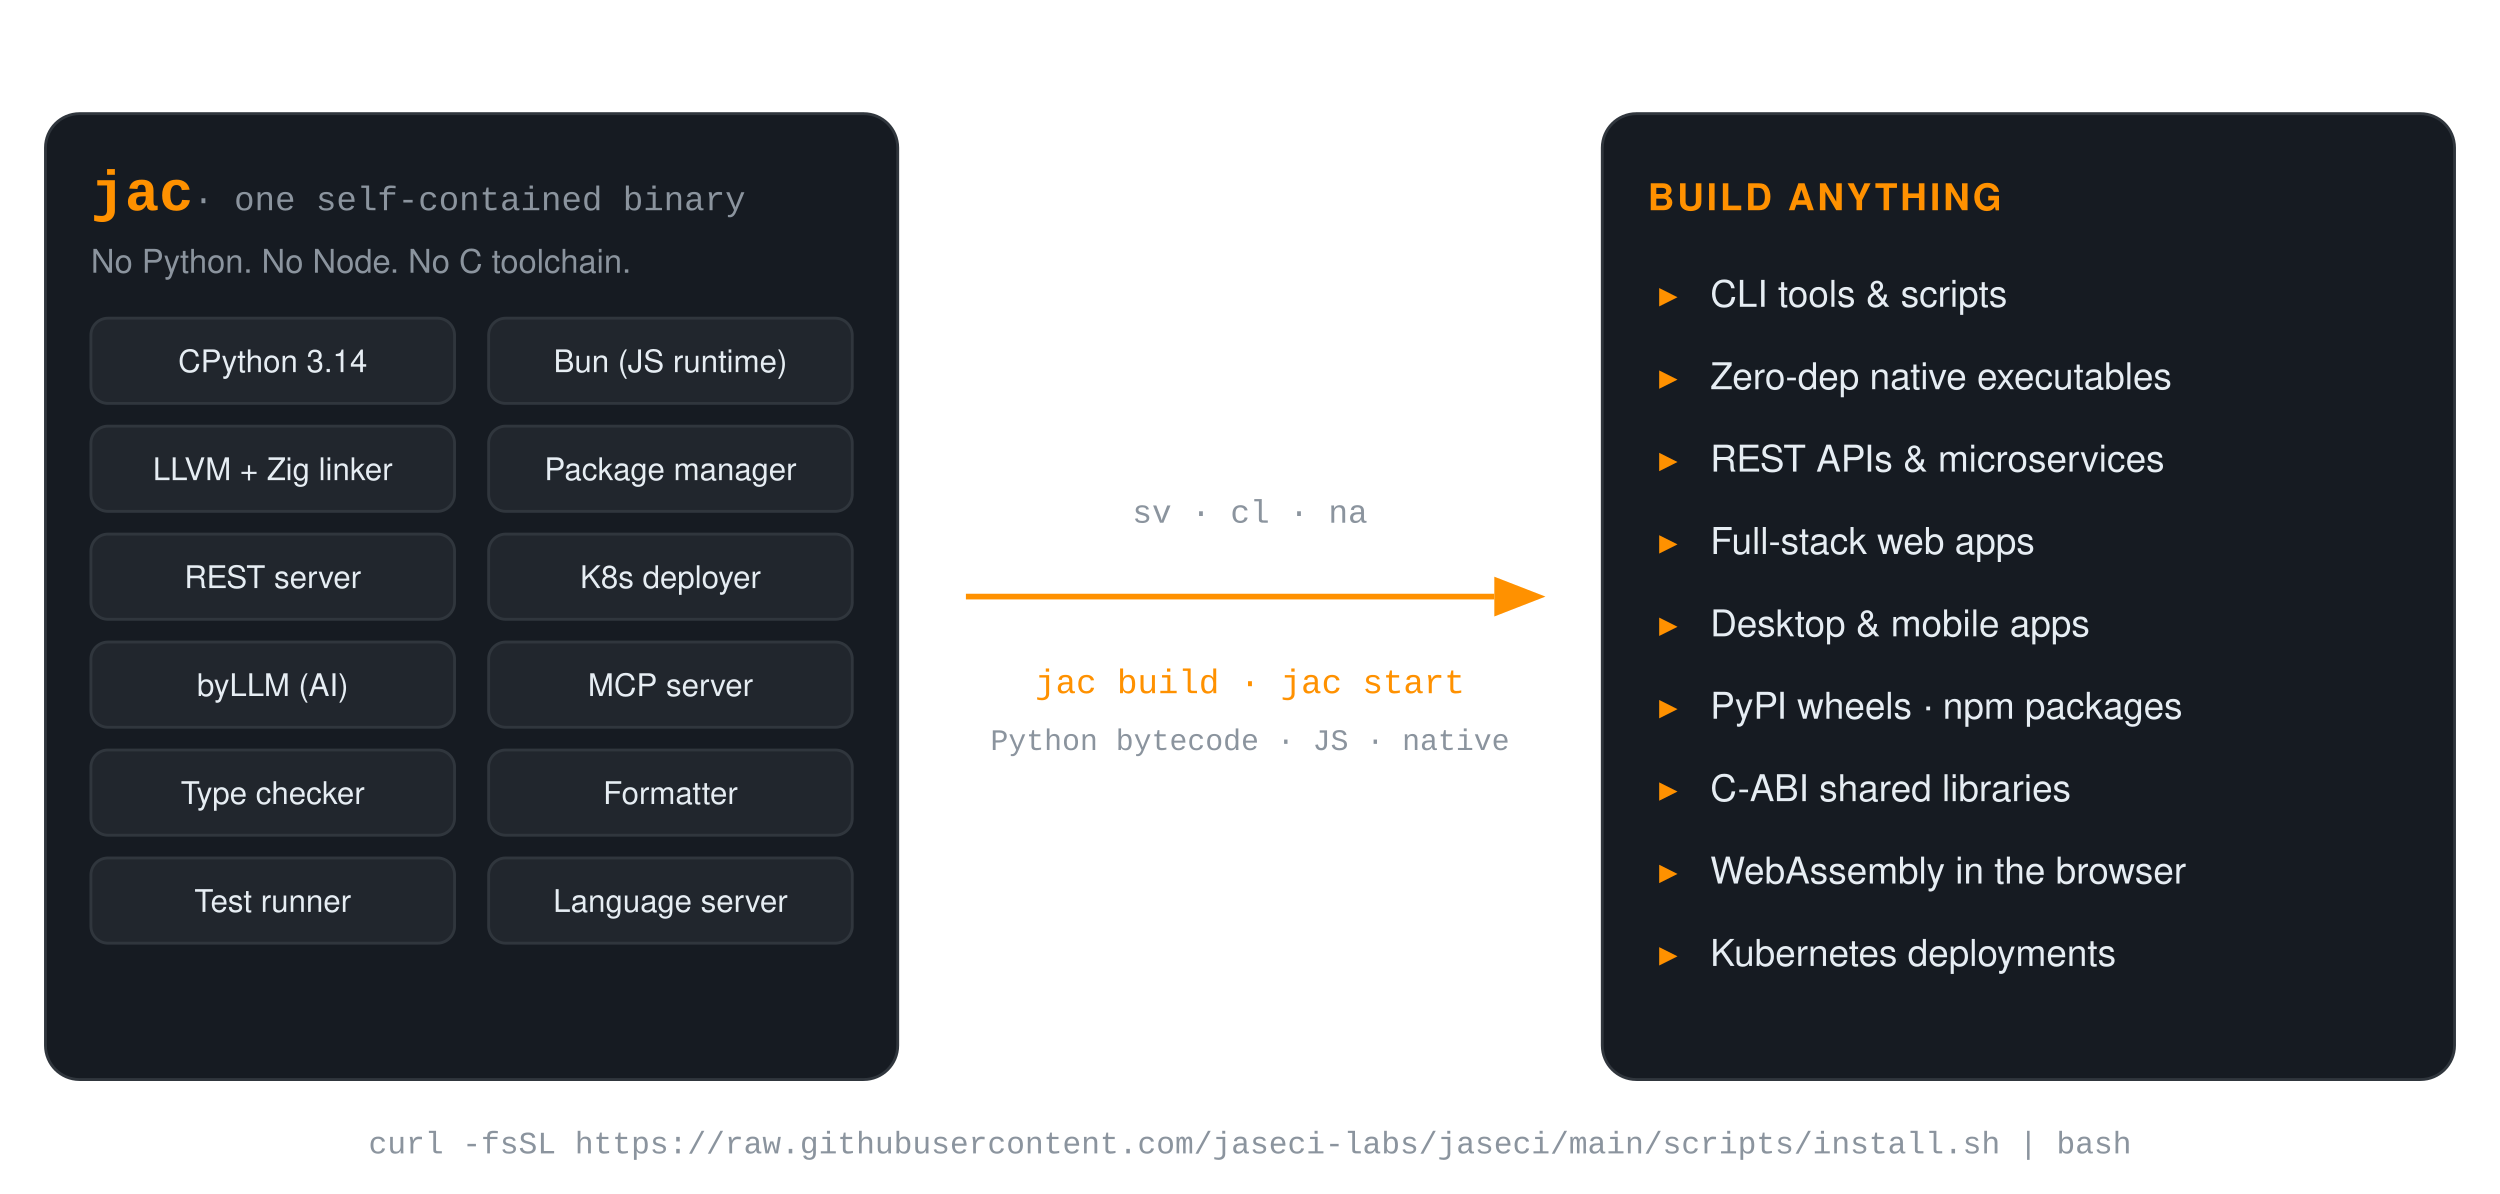
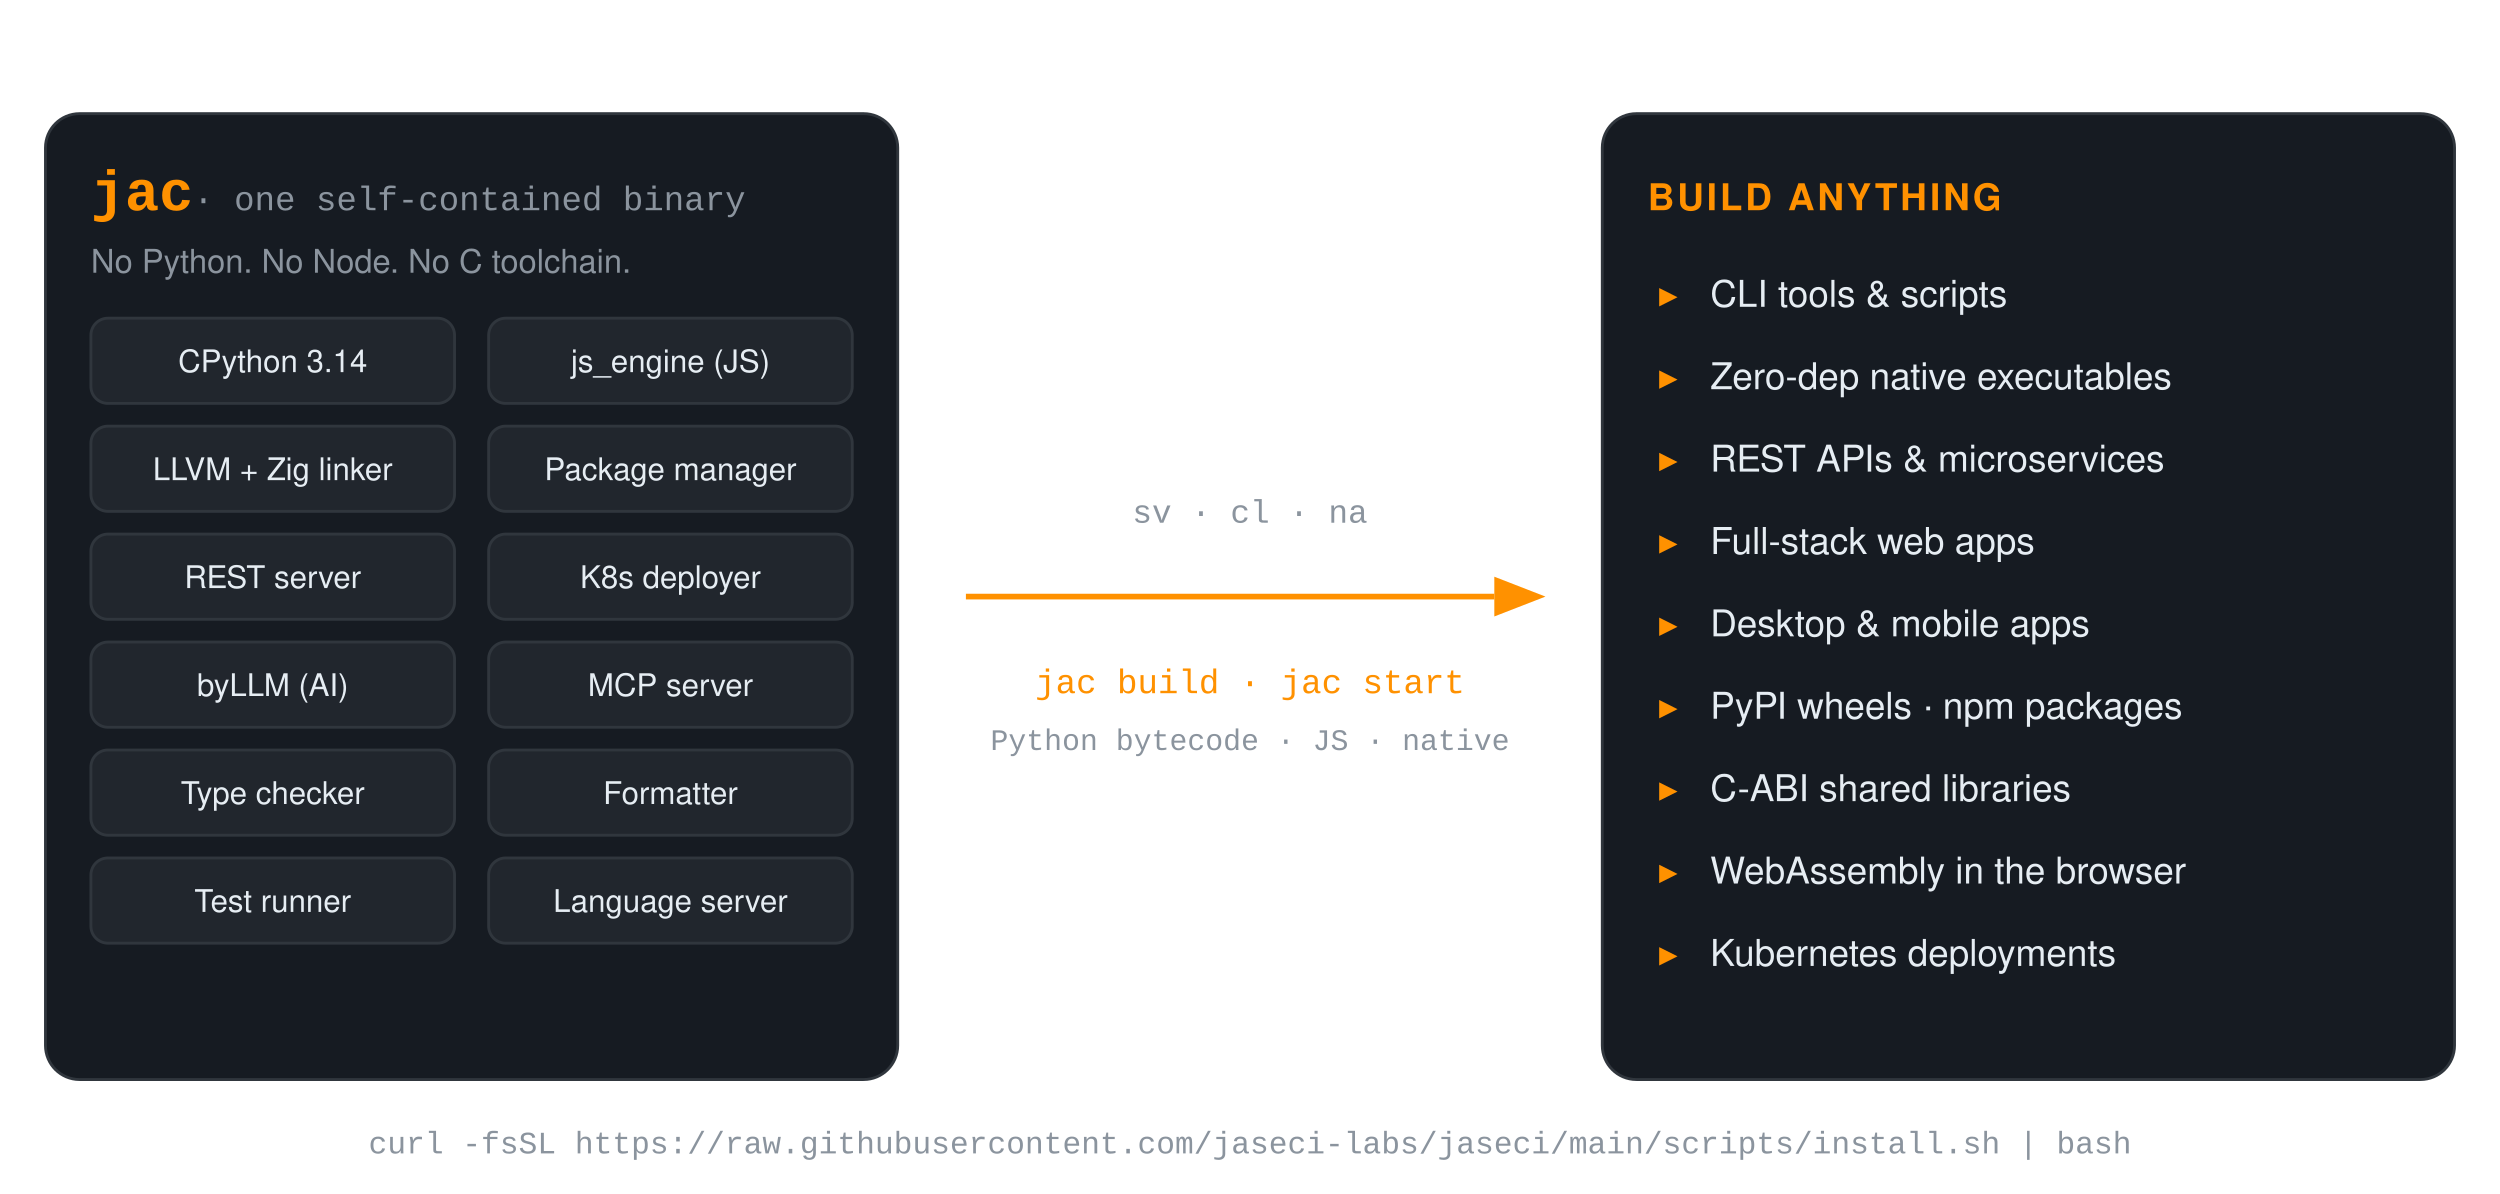
<svg xmlns="http://www.w3.org/2000/svg" width="880" height="420" viewBox="0 0 880 420" role="img" aria-label="Diagram: the single jac binary bundles the entire toolchain and builds every kind of artifact">
  <style>
    .sans { font-family: -apple-system, "Segoe UI", Helvetica, Arial, sans-serif; }
    .mono { font-family: "SFMono-Regular", Consolas, "Liberation Mono", Menlo, monospace; }
    .fg { fill: #e6edf3; }
    .dim { fill: #8b949e; }
    .acc { fill: #ff9100; }
  </style>
  <rect x="16" y="40" width="300" height="340" rx="12" fill="#161b22" stroke="#30363d" />
  <text class="mono acc" x="32" y="74" font-size="20" font-weight="bold">jac<tspan class="dim" font-size="12" font-weight="normal"> · one self-contained binary</tspan>
  </text>
  <text class="sans dim" x="32" y="96" font-size="11.5">No Python. No Node. No C toolchain.</text>
  <g font-size="11" text-anchor="middle" class="sans fg">
    <rect x="32" y="112" width="128" height="30" rx="6" fill="#21262d" stroke="#30363d" />
    <text x="96" y="131">CPython 3.14</text>
    <rect x="172" y="112" width="128" height="30" rx="6" fill="#21262d" stroke="#30363d" />
-     <text x="236" y="131">Bun (JS runtime)</text>
+     <text x="236" y="131">js_engine (JS)</text>
    <rect x="32" y="150" width="128" height="30" rx="6" fill="#21262d" stroke="#30363d" />
    <text x="96" y="169">LLVM + Zig linker</text>
    <rect x="172" y="150" width="128" height="30" rx="6" fill="#21262d" stroke="#30363d" />
    <text x="236" y="169">Package manager</text>
    <rect x="32" y="188" width="128" height="30" rx="6" fill="#21262d" stroke="#30363d" />
    <text x="96" y="207">REST server</text>
    <rect x="172" y="188" width="128" height="30" rx="6" fill="#21262d" stroke="#30363d" />
    <text x="236" y="207">K8s deployer</text>
    <rect x="32" y="226" width="128" height="30" rx="6" fill="#21262d" stroke="#30363d" />
    <text x="96" y="245">byLLM (AI)</text>
    <rect x="172" y="226" width="128" height="30" rx="6" fill="#21262d" stroke="#30363d" />
    <text x="236" y="245">MCP server</text>
    <rect x="32" y="264" width="128" height="30" rx="6" fill="#21262d" stroke="#30363d" />
    <text x="96" y="283">Type checker</text>
    <rect x="172" y="264" width="128" height="30" rx="6" fill="#21262d" stroke="#30363d" />
    <text x="236" y="283">Formatter</text>
    <rect x="32" y="302" width="128" height="30" rx="6" fill="#21262d" stroke="#30363d" />
    <text x="96" y="321">Test runner</text>
    <rect x="172" y="302" width="128" height="30" rx="6" fill="#21262d" stroke="#30363d" />
    <text x="236" y="321">Language server</text>
  </g>
  <text class="mono dim" x="440" y="184" font-size="11.5" text-anchor="middle">sv · cl · na</text>
  <line x1="340" y1="210" x2="526" y2="210" stroke="#ff9100" stroke-width="2" />
  <path d="M526,203 L544,210 L526,217 Z" fill="#ff9100" />
  <text class="mono acc" x="440" y="244" font-size="12" text-anchor="middle">jac build · jac start</text>
  <text class="mono dim" x="440" y="264" font-size="10.5" text-anchor="middle">Python bytecode · JS · native</text>
  <rect x="564" y="40" width="300" height="340" rx="12" fill="#161b22" stroke="#30363d" />
  <text class="sans acc" x="580" y="74" font-size="13" font-weight="bold" letter-spacing="1">BUILD ANYTHING</text>
  <g font-size="13" class="sans">
    <text class="acc" x="584" y="108">▸</text>
    <text class="fg" x="602" y="108">CLI tools &amp; scripts</text>
    <text class="acc" x="584" y="137">▸</text>
    <text class="fg" x="602" y="137">Zero-dep native executables</text>
    <text class="acc" x="584" y="166">▸</text>
    <text class="fg" x="602" y="166">REST APIs &amp; microservices</text>
    <text class="acc" x="584" y="195">▸</text>
    <text class="fg" x="602" y="195">Full-stack web apps</text>
    <text class="acc" x="584" y="224">▸</text>
    <text class="fg" x="602" y="224">Desktop &amp; mobile apps</text>
    <text class="acc" x="584" y="253">▸</text>
    <text class="fg" x="602" y="253">PyPI wheels · npm packages</text>
    <text class="acc" x="584" y="282">▸</text>
    <text class="fg" x="602" y="282">C-ABI shared libraries</text>
    <text class="acc" x="584" y="311">▸</text>
    <text class="fg" x="602" y="311">WebAssembly in the browser</text>
    <text class="acc" x="584" y="340">▸</text>
    <text class="fg" x="602" y="340">Kubernetes deployments</text>
  </g>
  <text class="mono dim" x="440" y="406" font-size="11" text-anchor="middle">curl -fsSL https://raw.githubusercontent.com/jaseci-labs/jaseci/main/scripts/install.sh | bash</text>
</svg>
